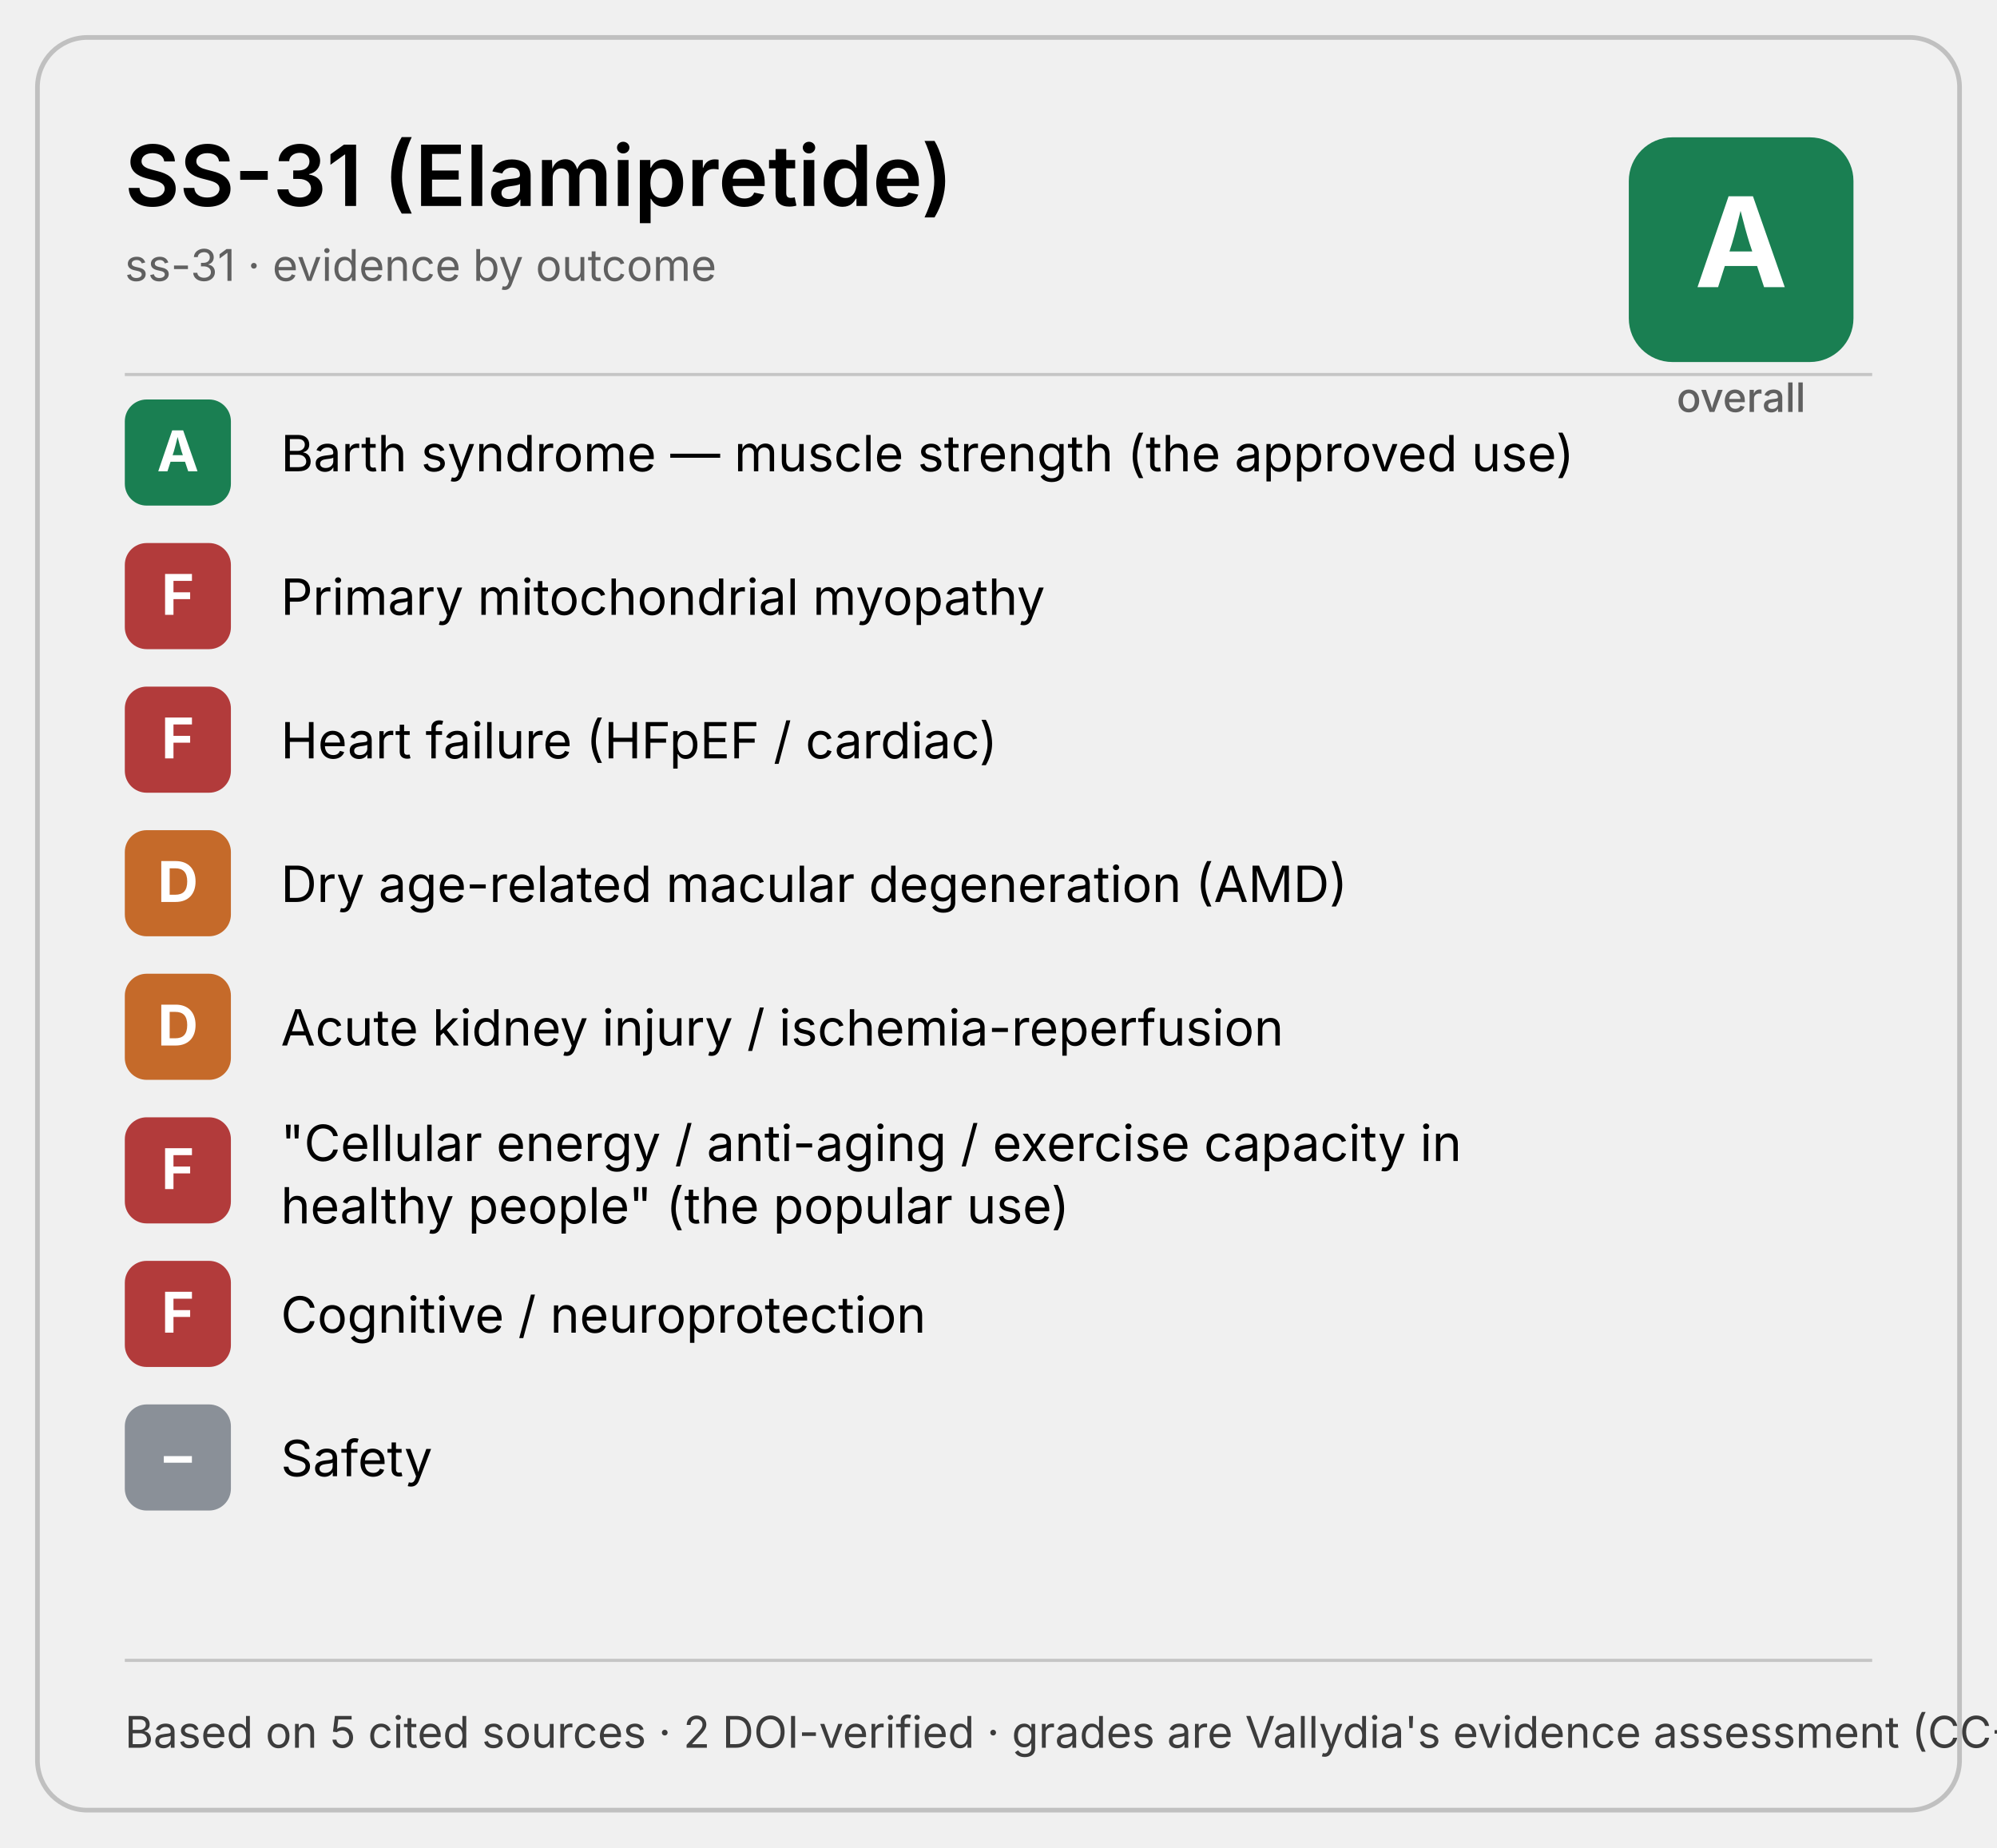
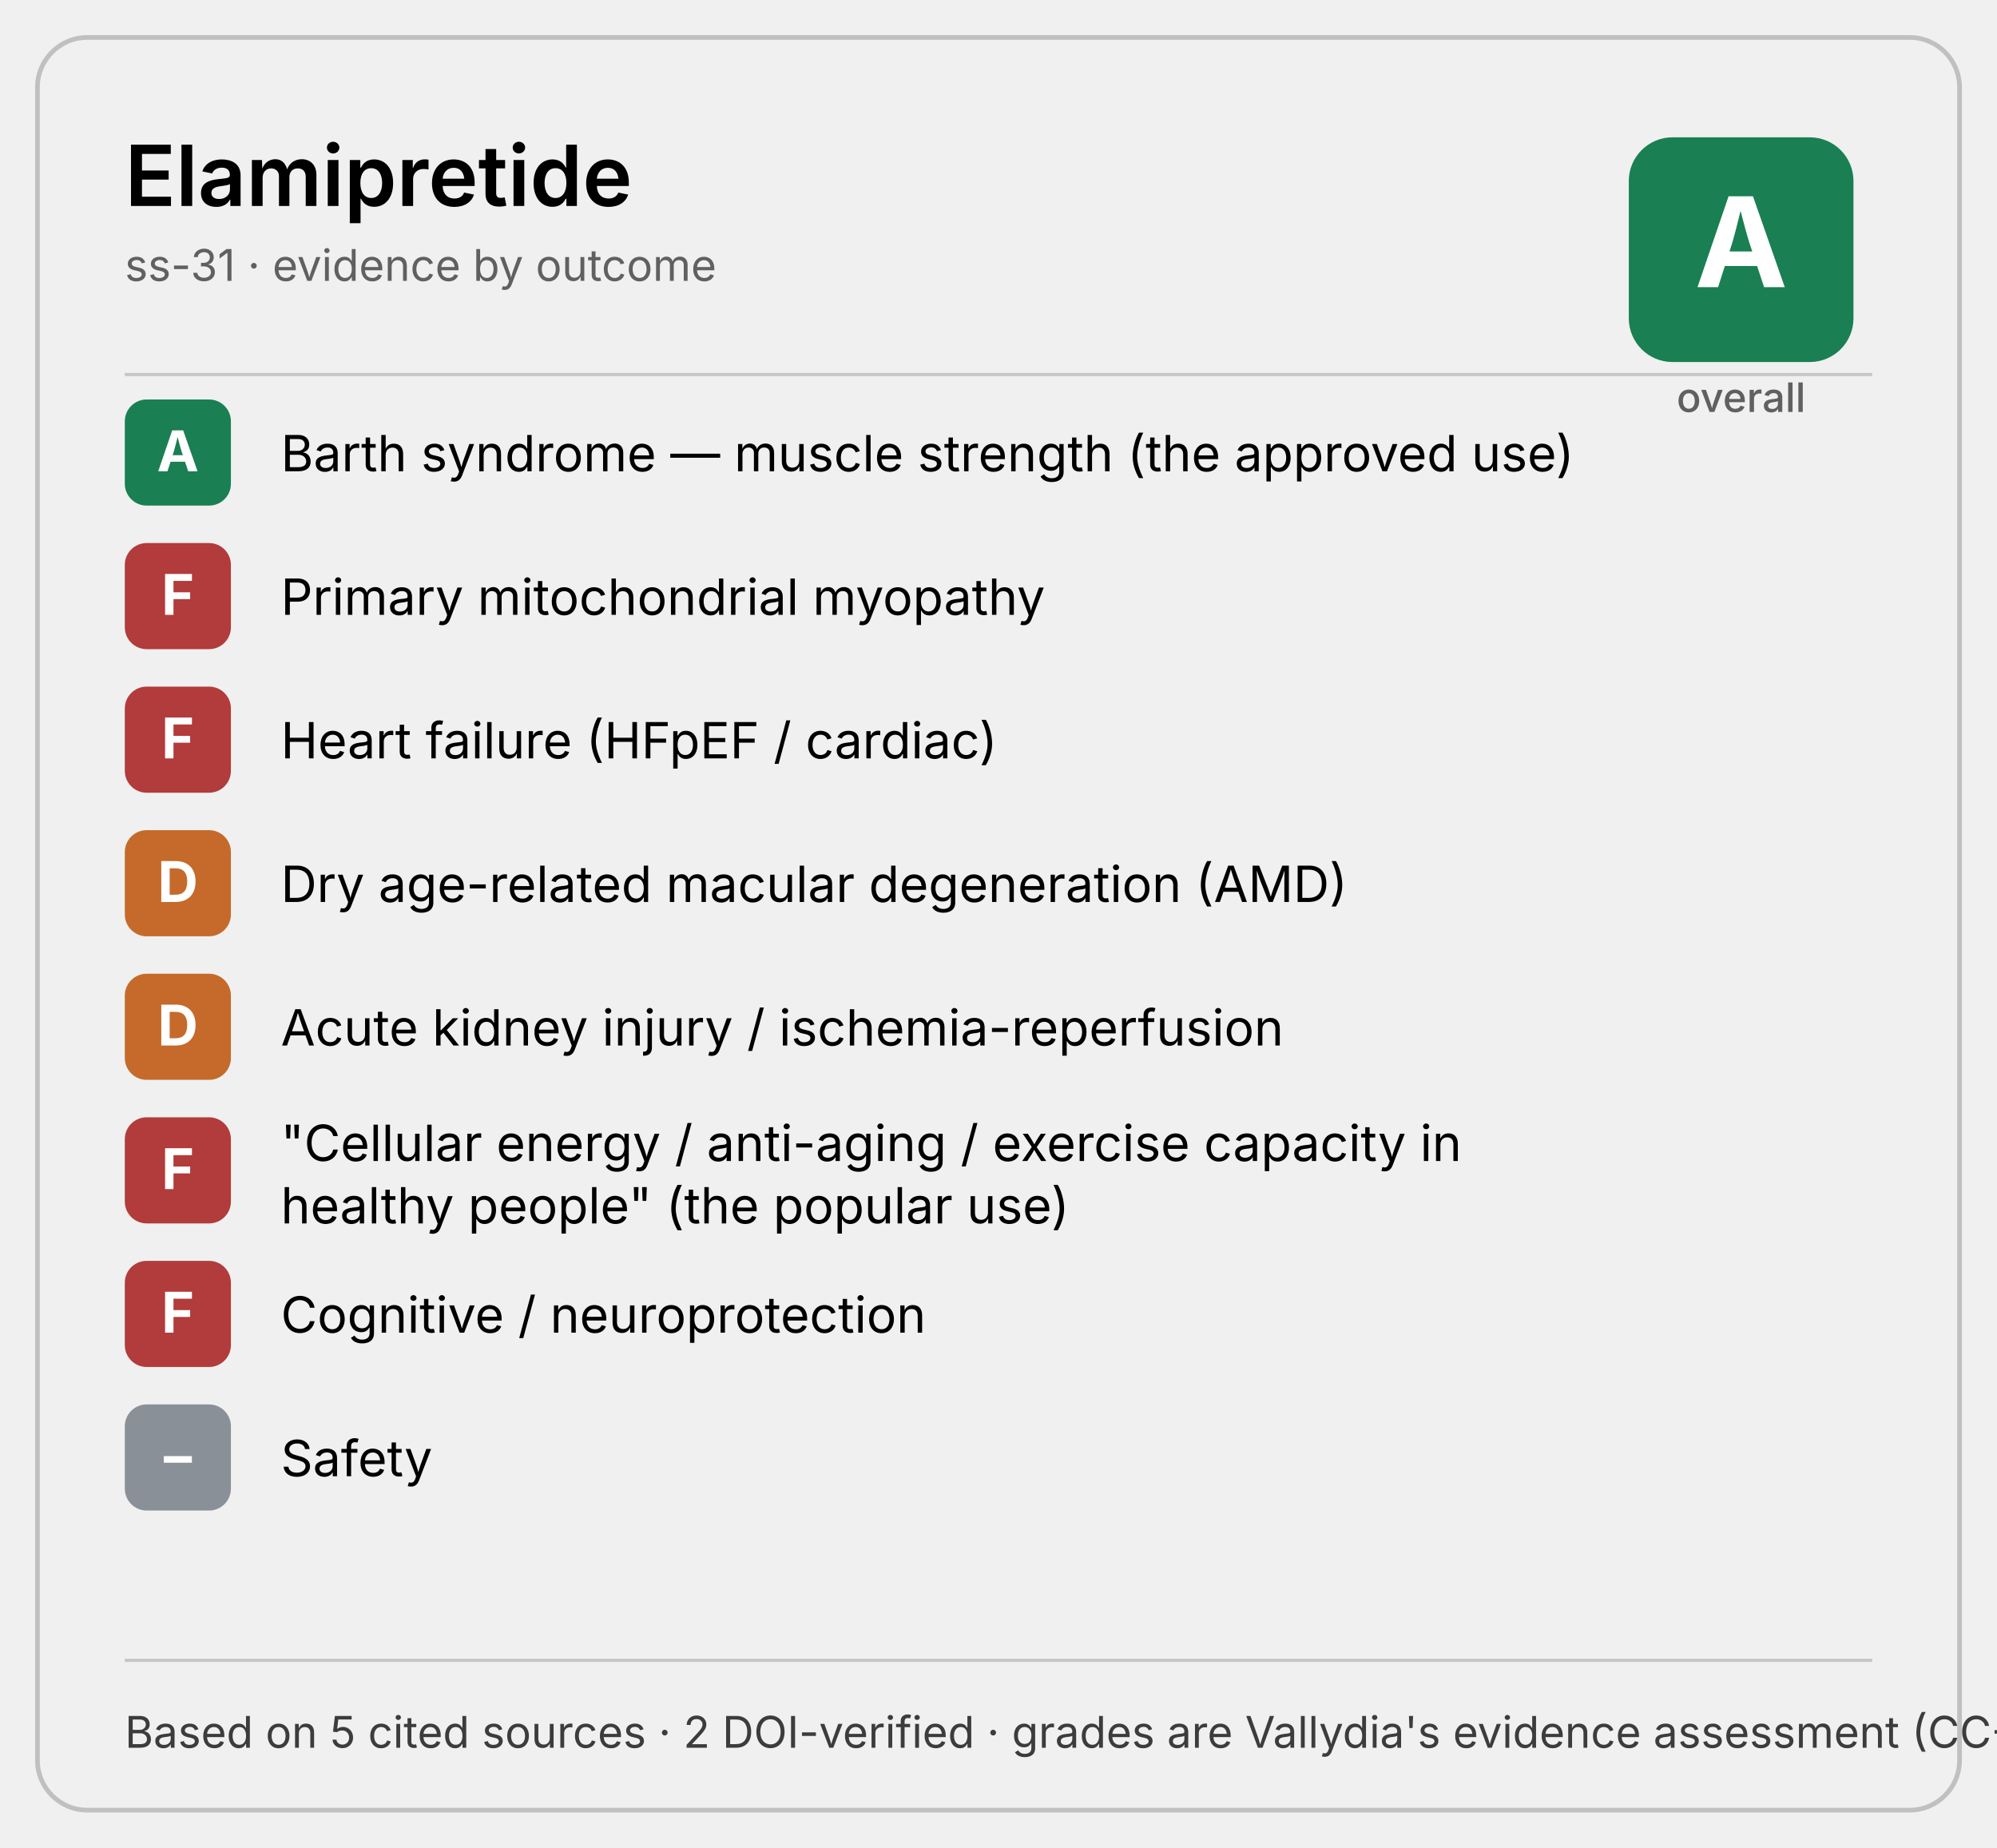
<svg xmlns="http://www.w3.org/2000/svg" width="640" height="592" viewBox="0 0 640 592" role="img">
  <style>
    .t { font: 600 27px system-ui, -apple-system, "Segoe UI", sans-serif; fill: currentColor; }
    .s { font: 400 14px system-ui, -apple-system, "Segoe UI", sans-serif; fill: currentColor; opacity:.6; }
    .out { font: 400 16px system-ui, -apple-system, "Segoe UI", sans-serif; fill: currentColor; }
    .chip { font: 700 18px system-ui, -apple-system, "Segoe UI", sans-serif; fill: #fff; }
    .obig { font: 700 40px system-ui, -apple-system, "Segoe UI", sans-serif; fill: #fff; }
    .olab { font: 500 13px system-ui, -apple-system, "Segoe UI", sans-serif; fill: currentColor; opacity:.6; }
    .f  { font: 400 14px system-ui, -apple-system, "Segoe UI", sans-serif; fill: currentColor; opacity:.75; }
    .b  { fill: none; stroke: currentColor; stroke-opacity:.2; stroke-width:1.5; }
  </style>
  <rect class="b" x="12" y="12" width="616" height="568" rx="16" />
-   <text x="40" y="66" class="t">SS-31 (Elamipretide)</text>
+   <text x="40" y="66" class="t">Elamipretide</text>
  <text x="40" y="90" class="s">ss-31 · evidence by outcome</text>
  <rect x="522" y="44" width="72" height="72" rx="14" fill="#1a7f52" />
  <text x="558" y="92" text-anchor="middle" class="obig">A</text>
  <text x="558" y="132" text-anchor="middle" class="olab">overall</text>
  <line x1="40" y1="120" x2="600" y2="120" stroke="currentColor" stroke-opacity=".18" />
  <rect x="40" y="128" width="34" height="34" rx="7" fill="#1a7f52" />
  <text x="57" y="151" text-anchor="middle" class="chip">A</text>
  <text x="90" y="151" class="out">Barth syndrome — muscle strength (the approved use)</text>
  <rect x="40" y="174" width="34" height="34" rx="7" fill="#b23b3b" />
  <text x="57" y="197" text-anchor="middle" class="chip">F</text>
  <text x="90" y="197" class="out">Primary mitochondrial myopathy</text>
  <rect x="40" y="220" width="34" height="34" rx="7" fill="#b23b3b" />
  <text x="57" y="243" text-anchor="middle" class="chip">F</text>
  <text x="90" y="243" class="out">Heart failure (HFpEF / cardiac)</text>
  <rect x="40" y="266" width="34" height="34" rx="7" fill="#c56a2a" />
  <text x="57" y="289" text-anchor="middle" class="chip">D</text>
  <text x="90" y="289" class="out">Dry age-related macular degeneration (AMD)</text>
  <rect x="40" y="312" width="34" height="34" rx="7" fill="#c56a2a" />
  <text x="57" y="335" text-anchor="middle" class="chip">D</text>
  <text x="90" y="335" class="out">Acute kidney injury / ischemia-reperfusion</text>
  <rect x="40" y="358" width="34" height="34" rx="7" fill="#b23b3b" />
  <text x="57" y="381" text-anchor="middle" class="chip">F</text>
  <text x="90" y="372" class="out">"Cellular energy / anti-aging / exercise capacity in</text>
  <text x="90" y="392" class="out">healthy people" (the popular use)</text>
  <rect x="40" y="404" width="34" height="34" rx="7" fill="#b23b3b" />
  <text x="57" y="427" text-anchor="middle" class="chip">F</text>
  <text x="90" y="427" class="out">Cognitive / neuroprotection</text>
  <rect x="40" y="450" width="34" height="34" rx="7" fill="#8a9098" />
  <text x="57" y="473" text-anchor="middle" class="chip">–</text>
  <text x="90" y="473" class="out">Safety</text>
  <line x1="40" y1="532" x2="600" y2="532" stroke="currentColor" stroke-opacity=".18" />
  <text x="40" y="560" class="f">Based on 5 cited sources · 2 DOI-verified · grades are Vallydia's evidence assessment (CC-BY-4.0)</text>
</svg>
